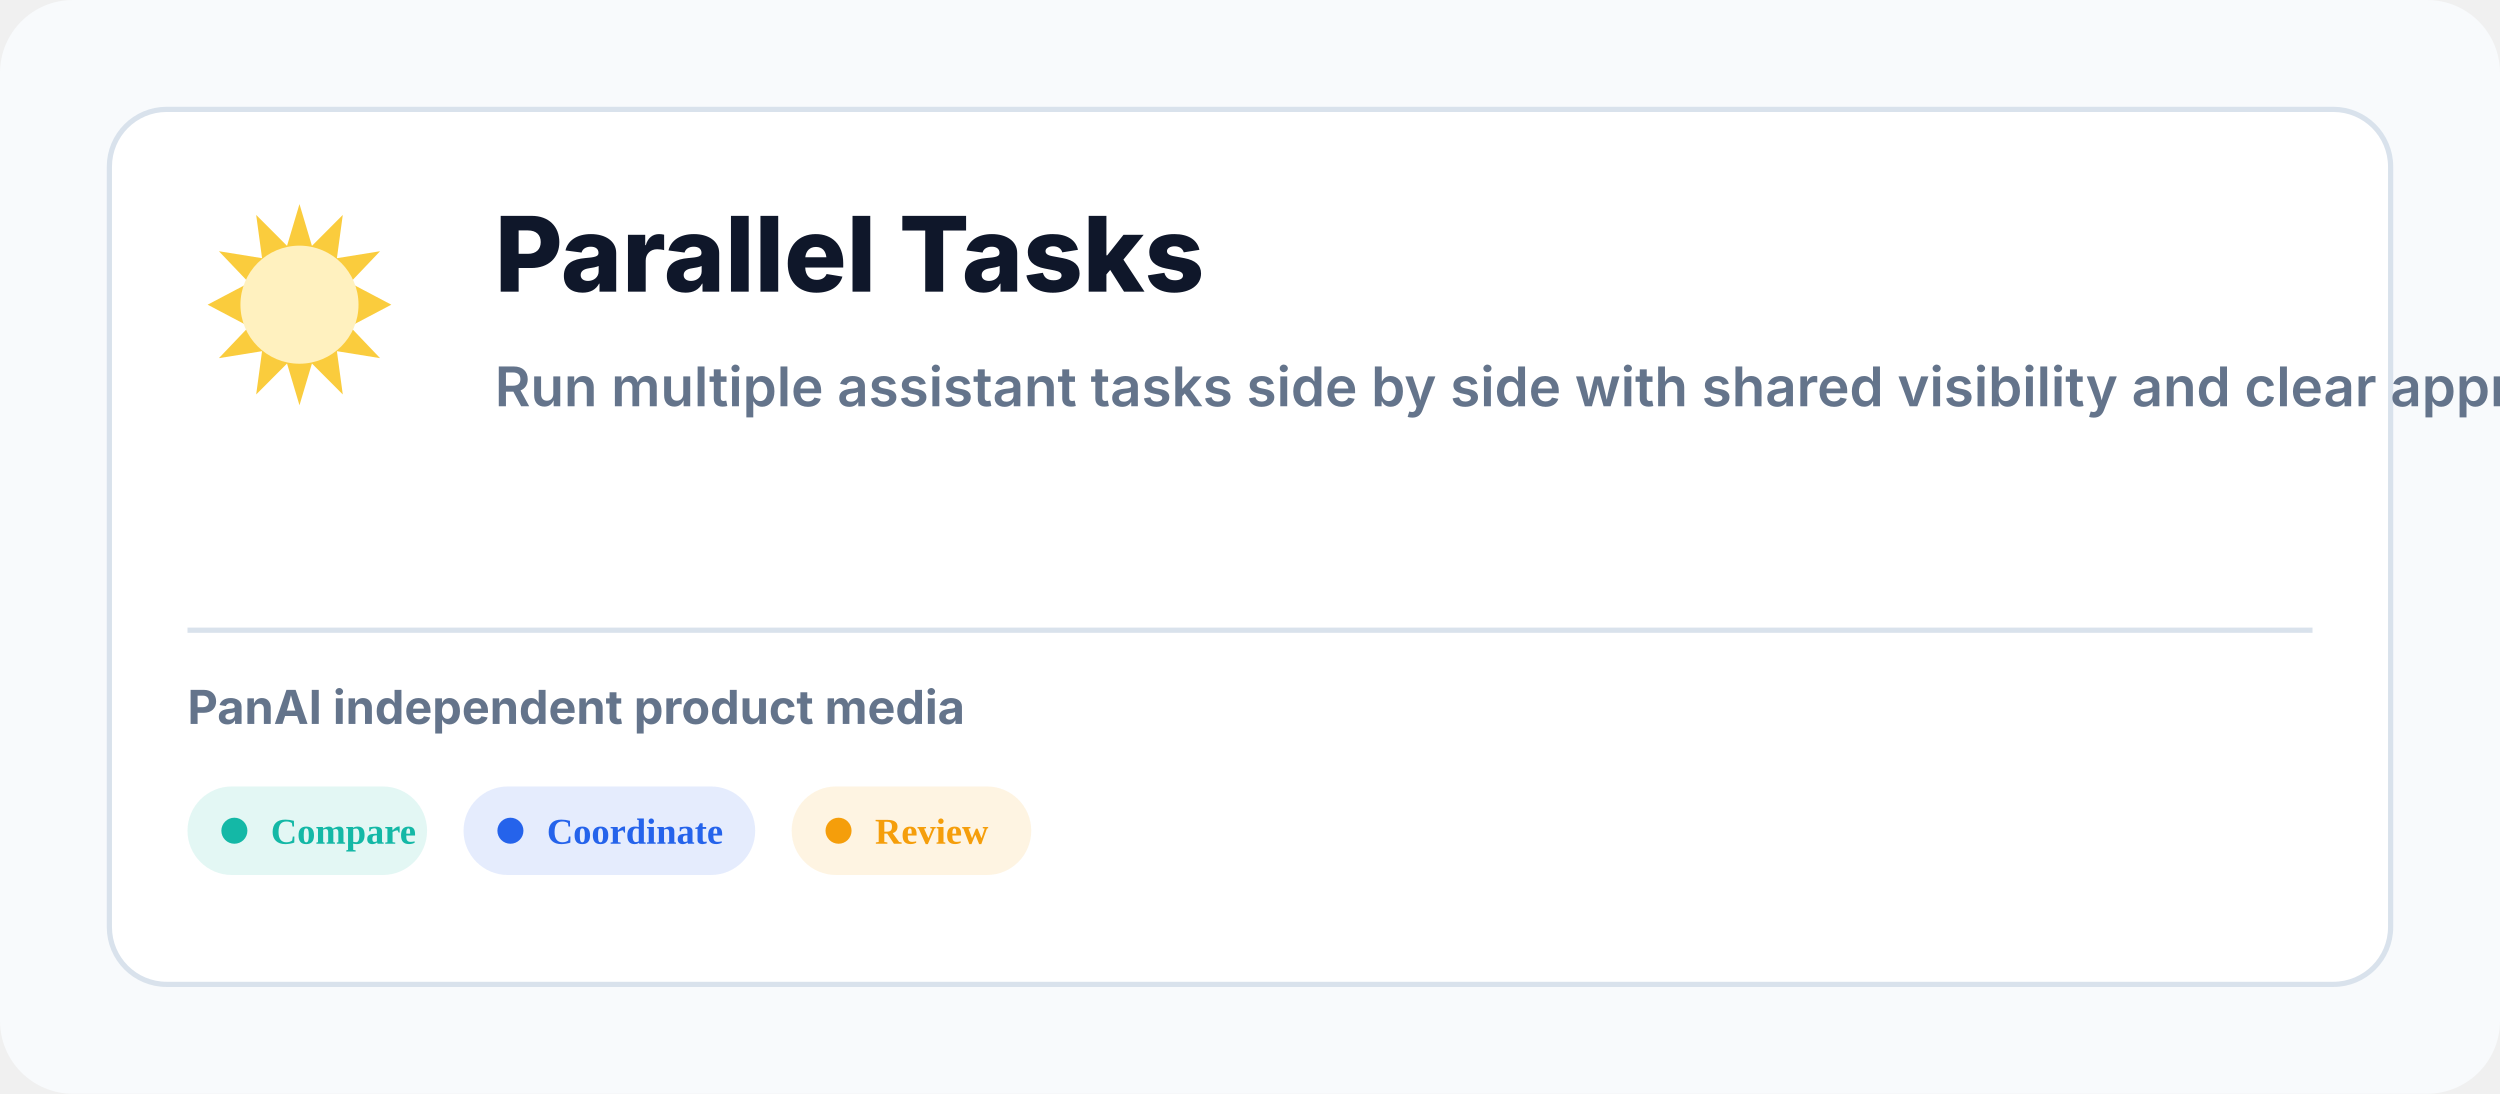
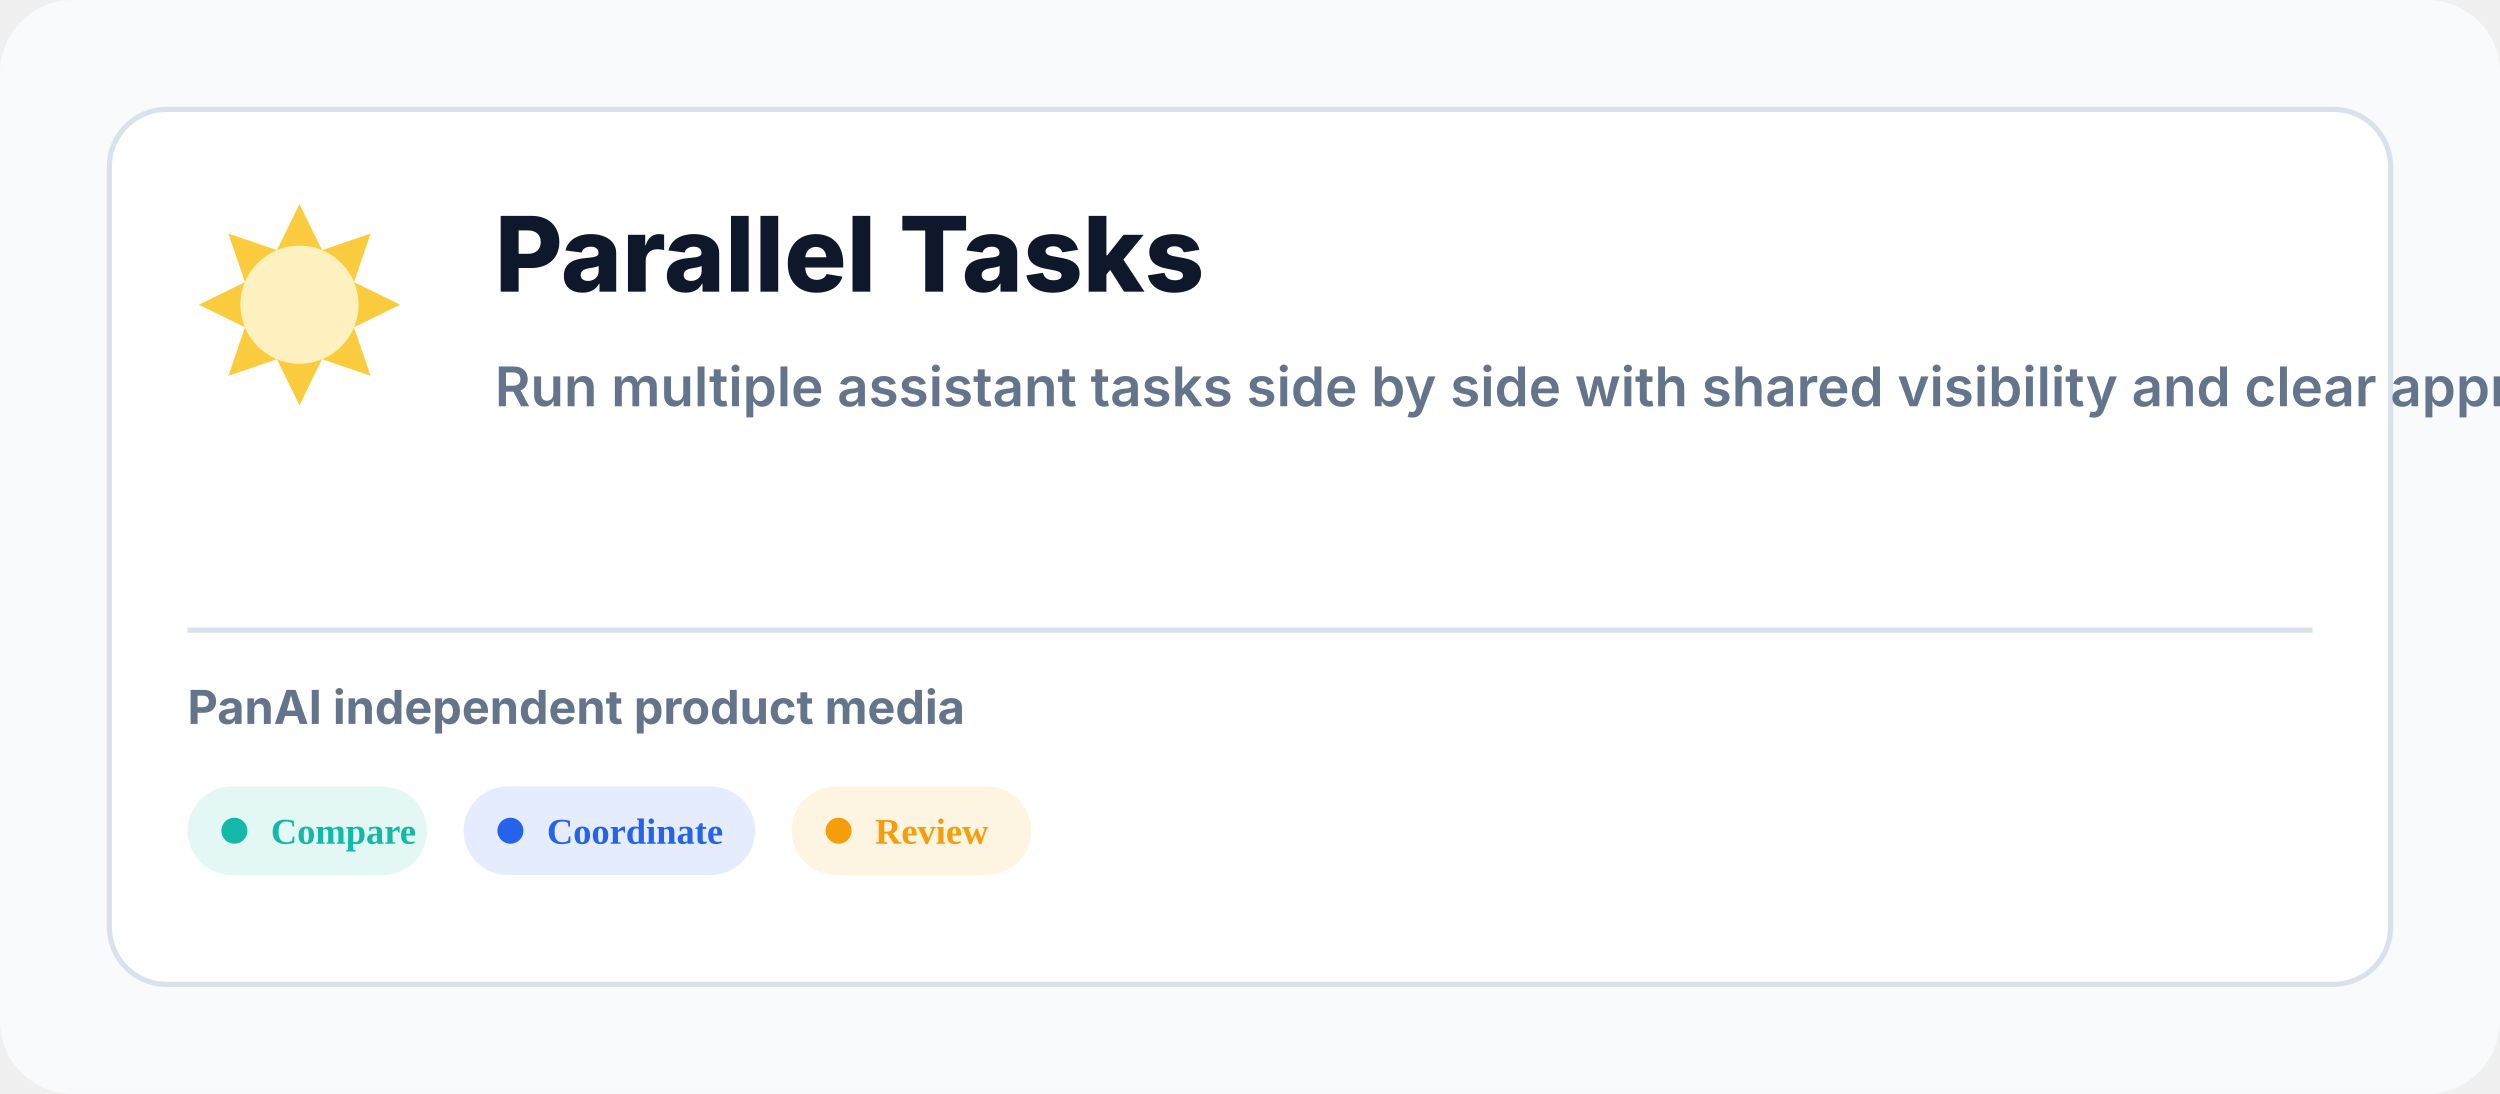
<svg xmlns="http://www.w3.org/2000/svg" width="960" height="420" viewBox="0 0 960 420" role="img" aria-label="Parallel Tasks">
  <rect width="960" height="420" rx="28" fill="#f8fafc" />
  <rect x="42" y="42" width="876" height="336" rx="22" fill="#ffffff" stroke="#d9e2ec" stroke-width="2" />
  <g transform="translate(72 74) scale(1.075)">
-     <path d="M40 4.06 44.45 18.98 55.47 7.93 53.37 23.39 68.79 20.9 58.02 32.2 72.81 40 58.02 47.8 68.79 59.1 53.37 56.61 55.47 72.07 44.45 61.02 40 75.94 35.55 61.02 24.53 72.07 26.63 56.61 11.21 59.1 21.98 47.8 7.19 40 21.98 32.2 11.21 20.9 26.63 23.39 24.53 7.93 35.55 18.98Z" fill="#FACC3D" />
+     <path d="M40 4.06 48.07 20.52 65.41 14.59 59.48 31.93 75.94 40 59.48 48.07 65.41 65.41 48.07 59.48 40 75.94 31.93 59.48 14.59 65.41 20.52 48.07 4.06 40 20.52 31.93 14.59 14.59 31.93 20.52Z" fill="#FACC3D" />
    <circle cx="40" cy="40" r="21.09" fill="#FFF1BF" />
  </g>
  <text x="190" y="112" font-family="Inter, ui-sans-serif, system-ui, -apple-system, BlinkMacSystemFont, Segoe UI, sans-serif" font-size="40" font-weight="800" fill="#0f172a">Parallel Tasks</text>
  <text x="190" y="156" font-family="Inter, ui-sans-serif, system-ui, -apple-system, BlinkMacSystemFont, Segoe UI, sans-serif" font-size="21" font-weight="600" fill="#64748b">Run multiple assistant tasks side by side with shared visibility and clear approvals.</text>
  <line x1="72" y1="242" x2="888" y2="242" stroke="#d9e2ec" stroke-width="2" />
  <text x="72" y="278" font-family="Inter, ui-sans-serif, system-ui, -apple-system, BlinkMacSystemFont, Segoe UI, sans-serif" font-size="18" font-weight="700" fill="#64748b">PanAI independent product media</text>
  <rect x="72" y="302" width="92" height="34" rx="17" fill="#14b8a6" fill-opacity="0.12" />
  <circle cx="90" cy="319" r="5" fill="#14b8a6" />
  <text x="104" y="324" font-size="14" font-weight="700" fill="#14b8a6">Compare</text>
  <rect x="178" y="302" width="112" height="34" rx="17" fill="#2563eb" fill-opacity="0.12" />
  <circle cx="196" cy="319" r="5" fill="#2563eb" />
  <text x="210" y="324" font-size="14" font-weight="700" fill="#2563eb">Coordinate</text>
  <rect x="304" y="302" width="92" height="34" rx="17" fill="#f59e0b" fill-opacity="0.12" />
  <circle cx="322" cy="319" r="5" fill="#f59e0b" />
  <text x="336" y="324" font-size="14" font-weight="700" fill="#f59e0b">Review</text>
</svg>
